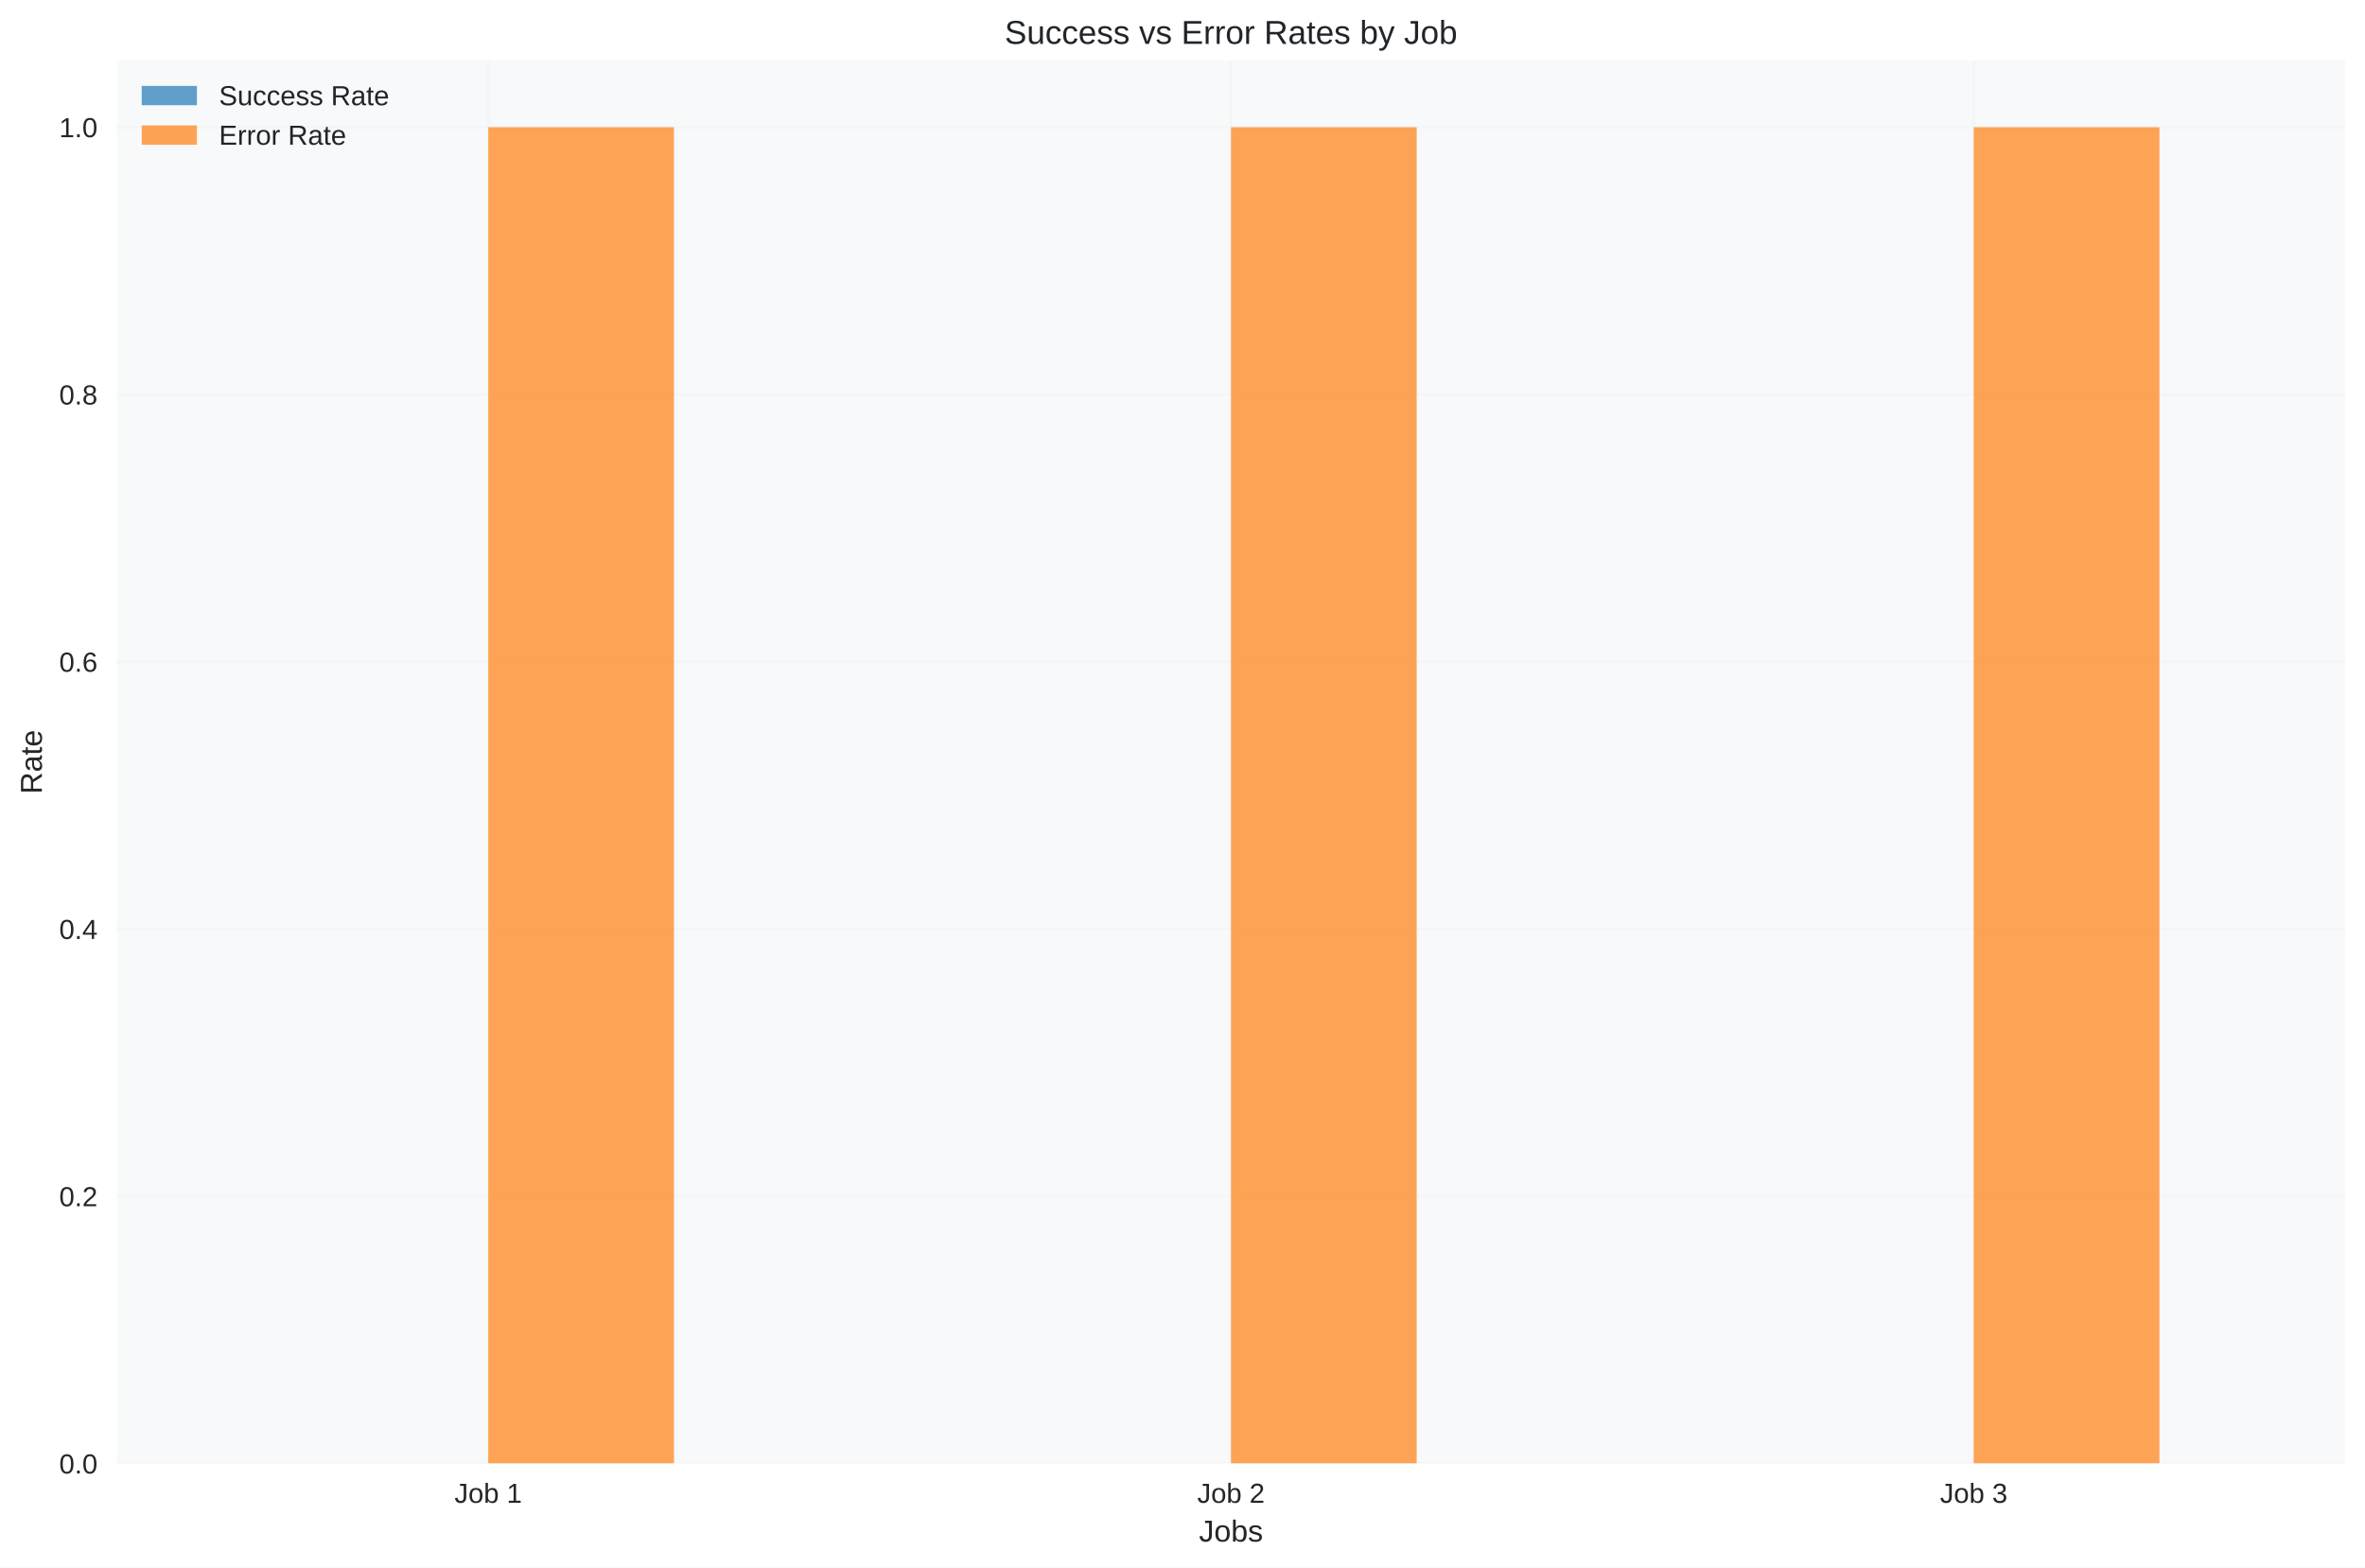
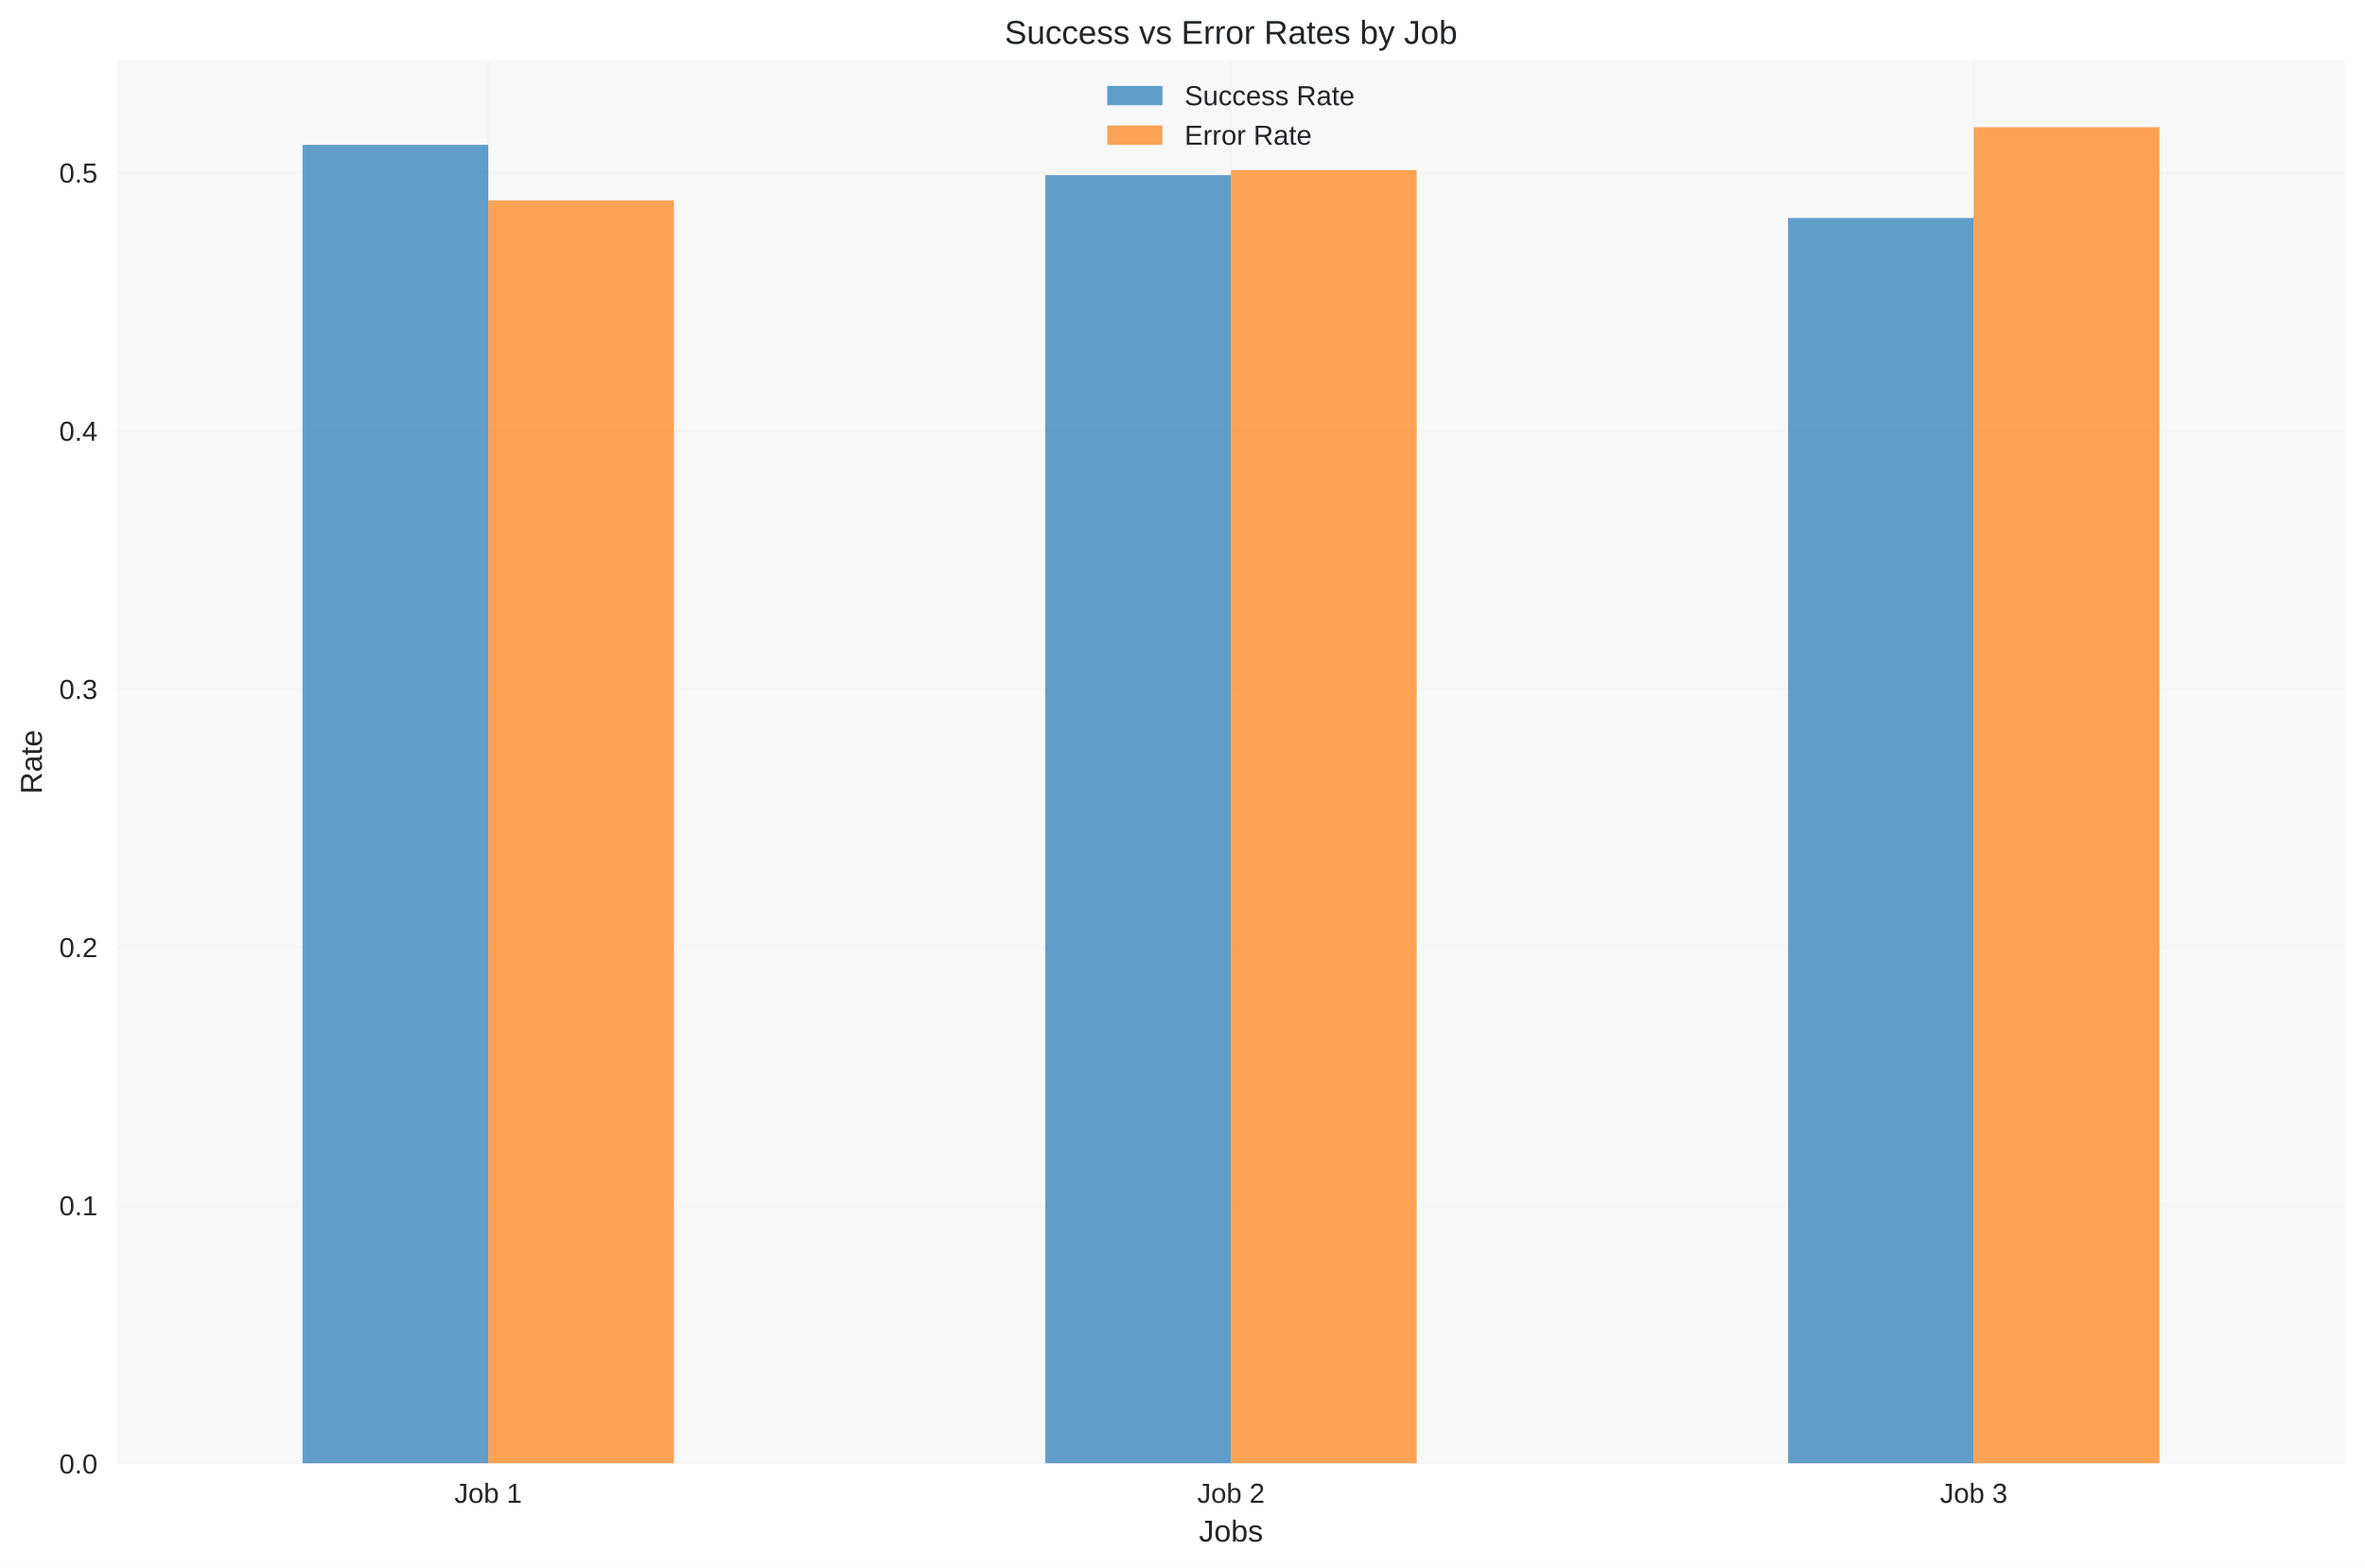
<svg xmlns="http://www.w3.org/2000/svg" xmlns:xlink="http://www.w3.org/1999/xlink" width="857.014pt" height="568.272pt" viewBox="0 0 857.014 568.272" version="1.1">
  <defs>
    <style type="text/css">*{stroke-linejoin: round; stroke-linecap: butt}</style>
  </defs>
  <g id="figure_1">
    <g id="patch_1">
      <path d="M 0 568.272  L 857.014 568.272  L 857.014 0  L 0 0  z " style="fill: #ffffff" />
    </g>
    <g id="axes_1">
      <g id="patch_2">
        <path d="M 42.354 530.496  L 849.814 530.496  L 849.814 21.896  L 42.354 21.896  z " style="fill: #f8f9fa" />
      </g>
      <g id="matplotlib.axis_1">
        <g id="xtick_1">
          <g id="line2d_1">
-             <path d="M 176.931 530.496  L 176.931 21.896  " clip-path="url(#p2e1b794931)" style="fill: none; stroke: #e9ecef; stroke-opacity: 0.3; stroke-linecap: round" />
+             <path d="M 176.931 530.496  L 176.931 21.896  " clip-path="url(#p6d8b847e10)" style="fill: none; stroke: #e9ecef; stroke-opacity: 0.3; stroke-linecap: round" />
          </g>
          <g id="line2d_2" />
          <g id="text_1">
            <g style="fill: #262626" transform="translate(164.7003 544.7431) scale(0.1 -0.1)">
              <defs>
                <path id="LiberationSans-4a" d="M 1428 -63  Q 894 -63 551 215  Q 209 494 100 1094  L 684 1191  Q 716 988 787 842  Q 859 697 959 603  Q 1059 509 1181 465  Q 1303 422 1431 422  Q 1756 422 1943 645  Q 2131 869 2131 1300  L 2131 3916  L 1284 3916  L 1284 4403  L 2725 4403  L 2725 1313  Q 2725 997 2637 744  Q 2550 491 2383 311  Q 2216 131 1975 34  Q 1734 -63 1428 -63  z " transform="scale(0.015625)" />
                <path id="LiberationSans-6f" d="M 3291 1694  Q 3291 806 2900 371  Q 2509 -63 1766 -63  Q 1413 -63 1134 43  Q 856 150 664 369  Q 472 588 370 917  Q 269 1247 269 1694  Q 269 3444 1784 3444  Q 2178 3444 2464 3334  Q 2750 3225 2933 3006  Q 3116 2788 3203 2459  Q 3291 2131 3291 1694  z M 2700 1694  Q 2700 2088 2639 2344  Q 2578 2600 2461 2753  Q 2344 2906 2175 2967  Q 2006 3028 1794 3028  Q 1578 3028 1404 2964  Q 1231 2900 1109 2745  Q 988 2591 923 2334  Q 859 2078 859 1694  Q 859 1300 928 1042  Q 997 784 1117 631  Q 1238 478 1402 415  Q 1566 353 1759 353  Q 1975 353 2150 414  Q 2325 475 2447 628  Q 2569 781 2634 1040  Q 2700 1300 2700 1694  z " transform="scale(0.015625)" />
                <path id="LiberationSans-62" d="M 3291 1706  Q 3291 -63 2047 -63  Q 1663 -63 1408 76  Q 1153 216 994 525  L 988 525  Q 988 444 983 356  Q 978 269 973 194  Q 969 119 964 66  Q 959 13 956 0  L 413 0  Q 416 28 419 95  Q 422 163 425 256  Q 428 350 429 462  Q 431 575 431 697  L 431 4638  L 994 4638  L 994 3316  Q 994 3222 992 3136  Q 991 3050 988 2984  Q 984 2906 981 2838  L 994 2838  Q 1150 3163 1408 3303  Q 1666 3444 2047 3444  Q 2688 3444 2989 3012  Q 3291 2581 3291 1706  z M 2700 1688  Q 2700 2038 2656 2288  Q 2613 2538 2516 2698  Q 2419 2859 2269 2934  Q 2119 3009 1903 3009  Q 1681 3009 1511 2937  Q 1341 2866 1227 2706  Q 1113 2547 1053 2287  Q 994 2028 994 1653  Q 994 1291 1053 1044  Q 1113 797 1227 642  Q 1341 488 1509 420  Q 1678 353 1897 353  Q 2103 353 2253 425  Q 2403 497 2503 656  Q 2603 816 2651 1070  Q 2700 1325 2700 1688  z " transform="scale(0.015625)" />
                <path id="LiberationSans-20" transform="scale(0.015625)" />
                <path id="LiberationSans-31" d="M 488 0  L 488 478  L 1609 478  L 1609 3866  L 616 3156  L 616 3688  L 1656 4403  L 2175 4403  L 2175 478  L 3247 478  L 3247 0  L 488 0  z " transform="scale(0.015625)" />
              </defs>
              <use xlink:href="#LiberationSans-4a" />
              <use xlink:href="#LiberationSans-6f" x="50" />
              <use xlink:href="#LiberationSans-62" x="105.615" />
              <use xlink:href="#LiberationSans-20" x="161.23" />
              <use xlink:href="#LiberationSans-31" x="189.014" />
            </g>
          </g>
        </g>
        <g id="xtick_2">
          <g id="line2d_3">
-             <path d="M 446.084 530.496  L 446.084 21.896  " clip-path="url(#p2e1b794931)" style="fill: none; stroke: #e9ecef; stroke-opacity: 0.3; stroke-linecap: round" />
+             <path d="M 446.084 530.496  L 446.084 21.896  " clip-path="url(#p6d8b847e10)" style="fill: none; stroke: #e9ecef; stroke-opacity: 0.3; stroke-linecap: round" />
          </g>
          <g id="line2d_4" />
          <g id="text_2">
            <g style="fill: #262626" transform="translate(433.8536 544.7431) scale(0.1 -0.1)">
              <defs>
                <path id="LiberationSans-32" d="M 322 0  L 322 397  Q 481 763 711 1042  Q 941 1322 1194 1548  Q 1447 1775 1695 1969  Q 1944 2163 2144 2356  Q 2344 2550 2467 2762  Q 2591 2975 2591 3244  Q 2591 3431 2534 3573  Q 2478 3716 2372 3812  Q 2266 3909 2117 3957  Q 1969 4006 1788 4006  Q 1619 4006 1470 3959  Q 1322 3913 1206 3819  Q 1091 3725 1017 3586  Q 944 3447 922 3263  L 347 3316  Q 375 3553 478 3762  Q 581 3972 762 4130  Q 944 4288 1198 4378  Q 1453 4469 1788 4469  Q 2116 4469 2372 4391  Q 2628 4313 2804 4159  Q 2981 4006 3075 3781  Q 3169 3556 3169 3263  Q 3169 3041 3089 2841  Q 3009 2641 2876 2459  Q 2744 2278 2569 2109  Q 2394 1941 2203 1780  Q 2013 1619 1819 1461  Q 1625 1303 1454 1143  Q 1284 984 1150 820  Q 1016 656 941 478  L 3238 478  L 3238 0  L 322 0  z " transform="scale(0.015625)" />
              </defs>
              <use xlink:href="#LiberationSans-4a" />
              <use xlink:href="#LiberationSans-6f" x="50" />
              <use xlink:href="#LiberationSans-62" x="105.615" />
              <use xlink:href="#LiberationSans-20" x="161.23" />
              <use xlink:href="#LiberationSans-32" x="189.014" />
            </g>
          </g>
        </g>
        <g id="xtick_3">
          <g id="line2d_5">
-             <path d="M 715.237 530.496  L 715.237 21.896  " clip-path="url(#p2e1b794931)" style="fill: none; stroke: #e9ecef; stroke-opacity: 0.3; stroke-linecap: round" />
+             <path d="M 715.237 530.496  L 715.237 21.896  " clip-path="url(#p6d8b847e10)" style="fill: none; stroke: #e9ecef; stroke-opacity: 0.3; stroke-linecap: round" />
          </g>
          <g id="line2d_6" />
          <g id="text_3">
            <g style="fill: #262626" transform="translate(703.0069 544.7431) scale(0.1 -0.1)">
              <defs>
                <path id="LiberationSans-33" d="M 3278 1216  Q 3278 913 3179 675  Q 3081 438 2892 273  Q 2703 109 2423 23  Q 2144 -63 1784 -63  Q 1375 -63 1095 39  Q 816 141 634 308  Q 453 475 362 689  Q 272 903 244 1131  L 825 1184  Q 850 1009 917 865  Q 984 722 1100 619  Q 1216 516 1384 459  Q 1553 403 1784 403  Q 2209 403 2451 612  Q 2694 822 2694 1234  Q 2694 1478 2586 1626  Q 2478 1775 2317 1858  Q 2156 1941 1967 1969  Q 1778 1997 1619 1997  L 1300 1997  L 1300 2484  L 1606 2484  Q 1766 2484 1937 2517  Q 2109 2550 2251 2636  Q 2394 2722 2486 2869  Q 2578 3016 2578 3244  Q 2578 3597 2370 3801  Q 2163 4006 1753 4006  Q 1381 4006 1151 3815  Q 922 3625 884 3278  L 319 3322  Q 353 3613 478 3828  Q 603 4044 795 4186  Q 988 4328 1234 4398  Q 1481 4469 1759 4469  Q 2128 4469 2393 4376  Q 2659 4284 2828 4126  Q 2997 3969 3076 3756  Q 3156 3544 3156 3303  Q 3156 3109 3103 2940  Q 3050 2772 2937 2637  Q 2825 2503 2651 2406  Q 2478 2309 2234 2259  L 2234 2247  Q 2500 2219 2697 2126  Q 2894 2034 3022 1896  Q 3150 1759 3214 1584  Q 3278 1409 3278 1216  z " transform="scale(0.015625)" />
              </defs>
              <use xlink:href="#LiberationSans-4a" />
              <use xlink:href="#LiberationSans-6f" x="50" />
              <use xlink:href="#LiberationSans-62" x="105.615" />
              <use xlink:href="#LiberationSans-20" x="161.23" />
              <use xlink:href="#LiberationSans-33" x="189.014" />
            </g>
          </g>
        </g>
        <g id="text_4">
          <g style="fill: #262626" transform="translate(434.467 558.7897) scale(0.11 -0.11)">
            <defs>
              <path id="LiberationSans-73" d="M 2969 934  Q 2969 697 2876 511  Q 2784 325 2609 198  Q 2434 72 2179 4  Q 1925 -63 1597 -63  Q 1303 -63 1067 -17  Q 831 28 653 128  Q 475 228 354 392  Q 234 556 178 794  L 675 891  Q 747 619 972 492  Q 1197 366 1597 366  Q 1778 366 1929 391  Q 2081 416 2190 477  Q 2300 538 2361 639  Q 2422 741 2422 891  Q 2422 1044 2350 1142  Q 2278 1241 2150 1306  Q 2022 1372 1839 1420  Q 1656 1469 1438 1528  Q 1234 1581 1034 1647  Q 834 1713 673 1820  Q 513 1928 413 2087  Q 313 2247 313 2488  Q 313 2950 642 3192  Q 972 3434 1603 3434  Q 2163 3434 2492 3237  Q 2822 3041 2909 2606  L 2403 2544  Q 2375 2675 2300 2764  Q 2225 2853 2119 2908  Q 2013 2963 1880 2986  Q 1747 3009 1603 3009  Q 1222 3009 1040 2893  Q 859 2778 859 2544  Q 859 2406 926 2317  Q 994 2228 1114 2167  Q 1234 2106 1403 2061  Q 1572 2016 1775 1966  Q 1909 1931 2050 1892  Q 2191 1853 2323 1798  Q 2456 1744 2573 1670  Q 2691 1597 2778 1494  Q 2866 1391 2917 1253  Q 2969 1116 2969 934  z " transform="scale(0.015625)" />
            </defs>
            <use xlink:href="#LiberationSans-4a" />
            <use xlink:href="#LiberationSans-6f" x="50" />
            <use xlink:href="#LiberationSans-62" x="105.615" />
            <use xlink:href="#LiberationSans-73" x="161.23" />
          </g>
        </g>
      </g>
      <g id="matplotlib.axis_2">
        <g id="ytick_1">
          <g id="line2d_7">
-             <path d="M 42.354 530.496  L 849.814 530.496  " clip-path="url(#p2e1b794931)" style="fill: none; stroke: #e9ecef; stroke-opacity: 0.3; stroke-linecap: round" />
+             <path d="M 42.354 530.496  L 849.814 530.496  " clip-path="url(#p6d8b847e10)" style="fill: none; stroke: #e9ecef; stroke-opacity: 0.3; stroke-linecap: round" />
          </g>
          <g id="line2d_8" />
          <g id="text_5">
            <g style="fill: #262626" transform="translate(21.45406 534.1197) scale(0.1 -0.1)">
              <defs>
                <path id="LiberationSans-30" d="M 3309 2203  Q 3309 1569 3189 1136  Q 3069 703 2861 436  Q 2653 169 2372 53  Q 2091 -63 1772 -63  Q 1450 -63 1172 53  Q 894 169 689 434  Q 484 700 367 1133  Q 250 1566 250 2203  Q 250 2869 367 3305  Q 484 3741 690 4000  Q 897 4259 1178 4364  Q 1459 4469 1791 4469  Q 2106 4469 2382 4364  Q 2659 4259 2865 4000  Q 3072 3741 3190 3305  Q 3309 2869 3309 2203  z M 2738 2203  Q 2738 2728 2675 3076  Q 2613 3425 2491 3633  Q 2369 3841 2192 3927  Q 2016 4013 1791 4013  Q 1553 4013 1372 3925  Q 1191 3838 1067 3630  Q 944 3422 881 3073  Q 819 2725 819 2203  Q 819 1697 883 1350  Q 947 1003 1070 792  Q 1194 581 1372 489  Q 1550 397 1778 397  Q 2000 397 2178 489  Q 2356 581 2479 792  Q 2603 1003 2670 1350  Q 2738 1697 2738 2203  z " transform="scale(0.015625)" />
                <path id="LiberationSans-2e" d="M 584 0  L 584 684  L 1194 684  L 1194 0  L 584 0  z " transform="scale(0.015625)" />
              </defs>
              <use xlink:href="#LiberationSans-30" />
              <use xlink:href="#LiberationSans-2e" x="55.615" />
              <use xlink:href="#LiberationSans-30" x="83.398" />
            </g>
          </g>
        </g>
        <g id="ytick_2">
          <g id="line2d_9">
-             <path d="M 42.354 433.62  L 849.814 433.62  " clip-path="url(#p2e1b794931)" style="fill: none; stroke: #e9ecef; stroke-opacity: 0.3; stroke-linecap: round" />
+             <path d="M 42.354 436.91  L 849.814 436.91  " clip-path="url(#p6d8b847e10)" style="fill: none; stroke: #e9ecef; stroke-opacity: 0.3; stroke-linecap: round" />
          </g>
          <g id="line2d_10" />
          <g id="text_6">
-             <g style="fill: #262626" transform="translate(21.45406 437.2435) scale(0.1 -0.1)">
-               <use xlink:href="#LiberationSans-30" />
-               <use xlink:href="#LiberationSans-2e" x="55.615" />
-               <use xlink:href="#LiberationSans-32" x="83.398" />
+             <g style="fill: #262626" transform="translate(21.45406 440.5336) scale(0.1 -0.1)">
+               <use xlink:href="#LiberationSans-30" />
+               <use xlink:href="#LiberationSans-2e" x="55.615" />
+               <use xlink:href="#LiberationSans-31" x="83.398" />
            </g>
          </g>
        </g>
        <g id="ytick_3">
          <g id="line2d_11">
-             <path d="M 42.354 336.744  L 849.814 336.744  " clip-path="url(#p2e1b794931)" style="fill: none; stroke: #e9ecef; stroke-opacity: 0.3; stroke-linecap: round" />
+             <path d="M 42.354 343.324  L 849.814 343.324  " clip-path="url(#p6d8b847e10)" style="fill: none; stroke: #e9ecef; stroke-opacity: 0.3; stroke-linecap: round" />
          </g>
          <g id="line2d_12" />
          <g id="text_7">
-             <g style="fill: #262626" transform="translate(21.45406 340.3673) scale(0.1 -0.1)">
-               <defs>
-                 <path id="LiberationSans-34" d="M 2753 997  L 2753 0  L 2222 0  L 2222 997  L 147 997  L 147 1434  L 2163 4403  L 2753 4403  L 2753 1441  L 3372 1441  L 3372 997  L 2753 997  z M 2222 3769  Q 2216 3753 2191 3708  Q 2166 3663 2134 3606  Q 2103 3550 2070 3492  Q 2038 3434 2013 3397  L 884 1734  Q 869 1709 839 1668  Q 809 1628 778 1586  Q 747 1544 715 1503  Q 684 1463 666 1441  L 2222 1441  L 2222 3769  z " transform="scale(0.015625)" />
-               </defs>
-               <use xlink:href="#LiberationSans-30" />
-               <use xlink:href="#LiberationSans-2e" x="55.615" />
-               <use xlink:href="#LiberationSans-34" x="83.398" />
+             <g style="fill: #262626" transform="translate(21.45406 346.9476) scale(0.1 -0.1)">
+               <use xlink:href="#LiberationSans-30" />
+               <use xlink:href="#LiberationSans-2e" x="55.615" />
+               <use xlink:href="#LiberationSans-32" x="83.398" />
            </g>
          </g>
        </g>
        <g id="ytick_4">
          <g id="line2d_13">
-             <path d="M 42.354 239.868  L 849.814 239.868  " clip-path="url(#p2e1b794931)" style="fill: none; stroke: #e9ecef; stroke-opacity: 0.3; stroke-linecap: round" />
+             <path d="M 42.354 249.738  L 849.814 249.738  " clip-path="url(#p6d8b847e10)" style="fill: none; stroke: #e9ecef; stroke-opacity: 0.3; stroke-linecap: round" />
          </g>
          <g id="line2d_14" />
          <g id="text_8">
-             <g style="fill: #262626" transform="translate(21.45406 243.4911) scale(0.1 -0.1)">
-               <defs>
-                 <path id="LiberationSans-36" d="M 3278 1441  Q 3278 1109 3186 832  Q 3094 556 2914 357  Q 2734 159 2468 48  Q 2203 -63 1856 -63  Q 1472 -63 1184 84  Q 897 231 706 507  Q 516 784 420 1186  Q 325 1588 325 2100  Q 325 2688 433 3131  Q 541 3575 744 3872  Q 947 4169 1239 4319  Q 1531 4469 1900 4469  Q 2125 4469 2322 4422  Q 2519 4375 2680 4270  Q 2841 4166 2962 3994  Q 3084 3822 3156 3572  L 2619 3475  Q 2531 3759 2339 3886  Q 2147 4013 1894 4013  Q 1663 4013 1475 3903  Q 1288 3794 1156 3576  Q 1025 3359 954 3031  Q 884 2703 884 2266  Q 1038 2550 1316 2698  Q 1594 2847 1953 2847  Q 2253 2847 2497 2750  Q 2741 2653 2914 2470  Q 3088 2288 3183 2027  Q 3278 1766 3278 1441  z M 2706 1416  Q 2706 1644 2650 1828  Q 2594 2013 2481 2142  Q 2369 2272 2203 2342  Q 2038 2413 1819 2413  Q 1666 2413 1509 2367  Q 1353 2322 1226 2220  Q 1100 2119 1020 1953  Q 941 1788 941 1550  Q 941 1306 1003 1095  Q 1066 884 1183 728  Q 1300 572 1465 481  Q 1631 391 1838 391  Q 2041 391 2202 461  Q 2363 531 2475 664  Q 2588 797 2647 987  Q 2706 1178 2706 1416  z " transform="scale(0.015625)" />
-               </defs>
-               <use xlink:href="#LiberationSans-30" />
-               <use xlink:href="#LiberationSans-2e" x="55.615" />
-               <use xlink:href="#LiberationSans-36" x="83.398" />
+             <g style="fill: #262626" transform="translate(21.45406 253.3615) scale(0.1 -0.1)">
+               <use xlink:href="#LiberationSans-30" />
+               <use xlink:href="#LiberationSans-2e" x="55.615" />
+               <use xlink:href="#LiberationSans-33" x="83.398" />
            </g>
          </g>
        </g>
        <g id="ytick_5">
          <g id="line2d_15">
-             <path d="M 42.354 142.991  L 849.814 142.991  " clip-path="url(#p2e1b794931)" style="fill: none; stroke: #e9ecef; stroke-opacity: 0.3; stroke-linecap: round" />
+             <path d="M 42.354 156.152  L 849.814 156.152  " clip-path="url(#p6d8b847e10)" style="fill: none; stroke: #e9ecef; stroke-opacity: 0.3; stroke-linecap: round" />
          </g>
          <g id="line2d_16" />
          <g id="text_9">
-             <g style="fill: #262626" transform="translate(21.45406 146.6149) scale(0.1 -0.1)">
-               <defs>
-                 <path id="LiberationSans-38" d="M 3281 1228  Q 3281 947 3192 711  Q 3103 475 2920 303  Q 2738 131 2453 34  Q 2169 -63 1781 -63  Q 1394 -63 1111 34  Q 828 131 642 301  Q 456 472 367 708  Q 278 944 278 1222  Q 278 1463 351 1650  Q 425 1838 548 1973  Q 672 2109 830 2192  Q 988 2275 1156 2303  L 1156 2316  Q 972 2359 826 2456  Q 681 2553 582 2689  Q 484 2825 432 2990  Q 381 3156 381 3341  Q 381 3572 470 3776  Q 559 3981 734 4136  Q 909 4291 1168 4380  Q 1428 4469 1769 4469  Q 2128 4469 2392 4378  Q 2656 4288 2829 4133  Q 3003 3978 3087 3772  Q 3172 3566 3172 3334  Q 3172 3153 3120 2987  Q 3069 2822 2970 2686  Q 2872 2550 2726 2454  Q 2581 2359 2391 2322  L 2391 2309  Q 2581 2278 2743 2195  Q 2906 2113 3025 1977  Q 3144 1841 3212 1653  Q 3281 1466 3281 1228  z M 2588 3303  Q 2588 3469 2545 3606  Q 2503 3744 2406 3842  Q 2309 3941 2153 3995  Q 1997 4050 1769 4050  Q 1547 4050 1394 3995  Q 1241 3941 1142 3842  Q 1044 3744 1000 3606  Q 956 3469 956 3303  Q 956 3172 990 3034  Q 1025 2897 1115 2784  Q 1206 2672 1365 2600  Q 1525 2528 1775 2528  Q 2041 2528 2202 2600  Q 2363 2672 2448 2784  Q 2534 2897 2561 3034  Q 2588 3172 2588 3303  z M 2697 1281  Q 2697 1441 2653 1589  Q 2609 1738 2503 1852  Q 2397 1966 2217 2036  Q 2038 2106 1769 2106  Q 1522 2106 1348 2036  Q 1175 1966 1067 1850  Q 959 1734 909 1582  Q 859 1431 859 1269  Q 859 1066 909 898  Q 959 731 1068 611  Q 1178 491 1356 425  Q 1534 359 1788 359  Q 2044 359 2219 425  Q 2394 491 2500 611  Q 2606 731 2651 901  Q 2697 1072 2697 1281  z " transform="scale(0.015625)" />
-               </defs>
-               <use xlink:href="#LiberationSans-30" />
-               <use xlink:href="#LiberationSans-2e" x="55.615" />
-               <use xlink:href="#LiberationSans-38" x="83.398" />
+             <g style="fill: #262626" transform="translate(21.45406 159.7755) scale(0.1 -0.1)">
+               <defs>
+                 <path id="LiberationSans-34" d="M 2753 997  L 2753 0  L 2222 0  L 2222 997  L 147 997  L 147 1434  L 2163 4403  L 2753 4403  L 2753 1441  L 3372 1441  L 3372 997  L 2753 997  z M 2222 3769  Q 2216 3753 2191 3708  Q 2166 3663 2134 3606  Q 2103 3550 2070 3492  Q 2038 3434 2013 3397  L 884 1734  Q 869 1709 839 1668  Q 809 1628 778 1586  Q 747 1544 715 1503  Q 684 1463 666 1441  L 2222 1441  L 2222 3769  z " transform="scale(0.015625)" />
+               </defs>
+               <use xlink:href="#LiberationSans-30" />
+               <use xlink:href="#LiberationSans-2e" x="55.615" />
+               <use xlink:href="#LiberationSans-34" x="83.398" />
            </g>
          </g>
        </g>
        <g id="ytick_6">
          <g id="line2d_17">
-             <path d="M 42.354 46.115  L 849.814 46.115  " clip-path="url(#p2e1b794931)" style="fill: none; stroke: #e9ecef; stroke-opacity: 0.3; stroke-linecap: round" />
+             <path d="M 42.354 62.566  L 849.814 62.566  " clip-path="url(#p6d8b847e10)" style="fill: none; stroke: #e9ecef; stroke-opacity: 0.3; stroke-linecap: round" />
          </g>
          <g id="line2d_18" />
          <g id="text_10">
-             <g style="fill: #262626" transform="translate(21.45406 49.73873) scale(0.1 -0.1)">
-               <use xlink:href="#LiberationSans-31" />
-               <use xlink:href="#LiberationSans-2e" x="55.615" />
-               <use xlink:href="#LiberationSans-30" x="83.398" />
+             <g style="fill: #262626" transform="translate(21.45406 66.18941) scale(0.1 -0.1)">
+               <defs>
+                 <path id="LiberationSans-35" d="M 3291 1434  Q 3291 1103 3191 828  Q 3091 553 2894 354  Q 2697 156 2405 46  Q 2113 -63 1728 -63  Q 1381 -63 1123 18  Q 866 100 687 242  Q 509 384 404 575  Q 300 766 256 984  L 825 1050  Q 859 925 921 808  Q 984 691 1092 598  Q 1200 506 1358 451  Q 1516 397 1741 397  Q 1959 397 2137 464  Q 2316 531 2442 662  Q 2569 794 2637 984  Q 2706 1175 2706 1422  Q 2706 1625 2640 1795  Q 2575 1966 2453 2089  Q 2331 2213 2154 2281  Q 1978 2350 1753 2350  Q 1613 2350 1494 2325  Q 1375 2300 1273 2256  Q 1172 2213 1089 2155  Q 1006 2097 934 2034  L 384 2034  L 531 4403  L 3034 4403  L 3034 3925  L 1044 3925  L 959 2528  Q 1109 2644 1334 2726  Q 1559 2809 1869 2809  Q 2197 2809 2459 2709  Q 2722 2609 2906 2426  Q 3091 2244 3191 1991  Q 3291 1738 3291 1434  z " transform="scale(0.015625)" />
+               </defs>
+               <use xlink:href="#LiberationSans-30" />
+               <use xlink:href="#LiberationSans-2e" x="55.615" />
+               <use xlink:href="#LiberationSans-35" x="83.398" />
            </g>
          </g>
        </g>
        <g id="text_11">
          <g style="fill: #262626" transform="translate(15.17156 287.8133) rotate(-90) scale(0.11 -0.11)">
            <defs>
              <path id="LiberationSans-52" d="M 3638 0  L 2494 1828  L 1122 1828  L 1122 0  L 525 0  L 525 4403  L 2597 4403  Q 2972 4403 3261 4317  Q 3550 4231 3747 4068  Q 3944 3906 4047 3672  Q 4150 3438 4150 3144  Q 4150 2934 4089 2731  Q 4028 2528 3897 2359  Q 3766 2191 3562 2069  Q 3359 1947 3075 1897  L 4325 0  L 3638 0  z M 3550 3138  Q 3550 3338 3481 3484  Q 3413 3631 3281 3729  Q 3150 3828 2962 3876  Q 2775 3925 2538 3925  L 1122 3925  L 1122 2300  L 2563 2300  Q 2819 2300 3006 2364  Q 3194 2428 3314 2540  Q 3434 2653 3492 2806  Q 3550 2959 3550 3138  z " transform="scale(0.015625)" />
              <path id="LiberationSans-61" d="M 1294 -63  Q 784 -63 528 206  Q 272 475 272 944  Q 272 1278 398 1492  Q 525 1706 729 1828  Q 934 1950 1196 1997  Q 1459 2044 1731 2050  L 2491 2063  L 2491 2247  Q 2491 2456 2447 2603  Q 2403 2750 2312 2840  Q 2222 2931 2086 2973  Q 1950 3016 1766 3016  Q 1603 3016 1472 2992  Q 1341 2969 1244 2908  Q 1147 2847 1087 2742  Q 1028 2638 1009 2478  L 422 2531  Q 453 2731 540 2898  Q 628 3066 789 3187  Q 950 3309 1192 3376  Q 1434 3444 1778 3444  Q 2416 3444 2737 3151  Q 3059 2859 3059 2306  L 3059 850  Q 3059 600 3125 473  Q 3191 347 3375 347  Q 3422 347 3469 353  Q 3516 359 3559 369  L 3559 19  Q 3453 -6 3348 -18  Q 3244 -31 3125 -31  Q 2966 -31 2852 11  Q 2738 53 2666 139  Q 2594 225 2556 351  Q 2519 478 2509 647  L 2491 647  Q 2400 484 2292 353  Q 2184 222 2040 130  Q 1897 38 1714 -12  Q 1531 -63 1294 -63  z M 1422 359  Q 1691 359 1892 457  Q 2094 556 2226 709  Q 2359 863 2425 1044  Q 2491 1225 2491 1391  L 2491 1669  L 1875 1656  Q 1669 1653 1483 1626  Q 1297 1600 1156 1522  Q 1016 1444 933 1303  Q 850 1163 850 934  Q 850 659 998 509  Q 1147 359 1422 359  z " transform="scale(0.015625)" />
              <path id="LiberationSans-74" d="M 1731 25  Q 1603 -9 1470 -29  Q 1338 -50 1163 -50  Q 488 -50 488 716  L 488 2972  L 97 2972  L 97 3381  L 509 3381  L 675 4138  L 1050 4138  L 1050 3381  L 1675 3381  L 1675 2972  L 1050 2972  L 1050 838  Q 1050 594 1129 495  Q 1209 397 1406 397  Q 1488 397 1564 409  Q 1641 422 1731 441  L 1731 25  z " transform="scale(0.015625)" />
              <path id="LiberationSans-65" d="M 863 1572  Q 863 1306 917 1082  Q 972 859 1086 698  Q 1200 538 1378 448  Q 1556 359 1806 359  Q 2172 359 2392 506  Q 2613 653 2691 878  L 3184 738  Q 3131 597 3036 455  Q 2941 313 2781 198  Q 2622 84 2383 10  Q 2144 -63 1806 -63  Q 1056 -63 664 384  Q 272 831 272 1713  Q 272 2188 390 2517  Q 509 2847 715 3053  Q 922 3259 1197 3351  Q 1472 3444 1784 3444  Q 2209 3444 2495 3306  Q 2781 3169 2954 2926  Q 3128 2684 3201 2356  Q 3275 2028 3275 1647  L 3275 1572  L 863 1572  z M 2694 2003  Q 2647 2538 2422 2783  Q 2197 3028 1775 3028  Q 1634 3028 1479 2983  Q 1325 2938 1194 2822  Q 1063 2706 972 2507  Q 881 2309 869 2003  L 2694 2003  z " transform="scale(0.015625)" />
            </defs>
            <use xlink:href="#LiberationSans-52" />
            <use xlink:href="#LiberationSans-61" x="72.217" />
            <use xlink:href="#LiberationSans-74" x="127.832" />
            <use xlink:href="#LiberationSans-65" x="155.615" />
          </g>
        </g>
      </g>
      <g id="patch_3">
-         <path d="M 109.642 530.496  L 176.931 530.496  L 176.931 530.496  L 109.642 530.496  z " clip-path="url(#p2e1b794931)" style="fill: #1f77b4; opacity: 0.7" />
+         <path d="M 109.642 530.496  L 176.931 530.496  L 176.931 52.513  L 109.642 52.513  z " clip-path="url(#p6d8b847e10)" style="fill: #1f77b4; opacity: 0.7" />
      </g>
      <g id="patch_4">
-         <path d="M 378.796 530.496  L 446.084 530.496  L 446.084 530.496  L 378.796 530.496  z " clip-path="url(#p2e1b794931)" style="fill: #1f77b4; opacity: 0.7" />
+         <path d="M 378.796 530.496  L 446.084 530.496  L 446.084 63.48  L 378.796 63.48  z " clip-path="url(#p6d8b847e10)" style="fill: #1f77b4; opacity: 0.7" />
      </g>
      <g id="patch_5">
-         <path d="M 647.949 530.496  L 715.237 530.496  L 715.237 530.496  L 647.949 530.496  z " clip-path="url(#p2e1b794931)" style="fill: #1f77b4; opacity: 0.7" />
+         <path d="M 647.949 530.496  L 715.237 530.496  L 715.237 79.017  L 647.949 79.017  z " clip-path="url(#p6d8b847e10)" style="fill: #1f77b4; opacity: 0.7" />
      </g>
      <g id="patch_6">
-         <path d="M 176.931 530.496  L 244.219 530.496  L 244.219 46.115  L 176.931 46.115  z " clip-path="url(#p2e1b794931)" style="fill: #ff7f0e; opacity: 0.7" />
+         <path d="M 176.931 530.496  L 244.219 530.496  L 244.219 72.619  L 176.931 72.619  z " clip-path="url(#p6d8b847e10)" style="fill: #ff7f0e; opacity: 0.7" />
      </g>
      <g id="patch_7">
-         <path d="M 446.084 530.496  L 513.372 530.496  L 513.372 46.115  L 446.084 46.115  z " clip-path="url(#p2e1b794931)" style="fill: #ff7f0e; opacity: 0.7" />
+         <path d="M 446.084 530.496  L 513.372 530.496  L 513.372 61.652  L 446.084 61.652  z " clip-path="url(#p6d8b847e10)" style="fill: #ff7f0e; opacity: 0.7" />
      </g>
      <g id="patch_8">
-         <path d="M 715.237 530.496  L 782.526 530.496  L 782.526 46.115  L 715.237 46.115  z " clip-path="url(#p2e1b794931)" style="fill: #ff7f0e; opacity: 0.7" />
+         <path d="M 715.237 530.496  L 782.526 530.496  L 782.526 46.115  L 715.237 46.115  z " clip-path="url(#p6d8b847e10)" style="fill: #ff7f0e; opacity: 0.7" />
      </g>
      <g id="patch_9">
        <path d="M 42.354 530.496  L 42.354 21.896  " style="fill: none" />
      </g>
      <g id="patch_10">
        <path d="M 849.814 530.496  L 849.814 21.896  " style="fill: none" />
      </g>
      <g id="patch_11">
        <path d="M 42.354 530.496  L 849.814 530.496  " style="fill: none" />
      </g>
      <g id="patch_12">
        <path d="M 42.354 21.896  L 849.814 21.896  " style="fill: none" />
      </g>
      <g id="text_12">
        <g style="fill: #212529" transform="translate(364.0594 15.89625) scale(0.12 -0.12)">
          <defs>
            <path id="LiberationSans-53" d="M 3975 1216  Q 3975 938 3867 703  Q 3759 469 3534 298  Q 3309 128 2967 32  Q 2625 -63 2156 -63  Q 1334 -63 875 225  Q 416 513 291 1056  L 869 1172  Q 913 1000 1003 859  Q 1094 719 1248 617  Q 1403 516 1631 459  Q 1859 403 2178 403  Q 2444 403 2666 448  Q 2888 494 3047 587  Q 3206 681 3295 829  Q 3384 978 3384 1184  Q 3384 1400 3286 1534  Q 3188 1669 3009 1756  Q 2831 1844 2584 1903  Q 2338 1963 2038 2031  Q 1853 2072 1667 2120  Q 1481 2169 1311 2236  Q 1141 2303 991 2393  Q 841 2484 731 2611  Q 622 2738 559 2905  Q 497 3072 497 3291  Q 497 3603 623 3826  Q 750 4050 975 4194  Q 1200 4338 1506 4403  Q 1813 4469 2169 4469  Q 2578 4469 2868 4405  Q 3159 4341 3359 4212  Q 3559 4084 3679 3895  Q 3800 3706 3872 3456  L 3284 3353  Q 3241 3513 3158 3638  Q 3075 3763 2940 3847  Q 2806 3931 2614 3975  Q 2422 4019 2163 4019  Q 1856 4019 1648 3964  Q 1441 3909 1314 3815  Q 1188 3722 1133 3595  Q 1078 3469 1078 3322  Q 1078 3125 1176 2998  Q 1275 2872 1444 2787  Q 1613 2703 1834 2647  Q 2056 2591 2306 2534  Q 2509 2488 2711 2439  Q 2913 2391 3097 2323  Q 3281 2256 3442 2165  Q 3603 2075 3722 1944  Q 3841 1813 3908 1634  Q 3975 1456 3975 1216  z " transform="scale(0.015625)" />
            <path id="LiberationSans-75" d="M 981 3381  L 981 1238  Q 981 991 1017 825  Q 1053 659 1134 557  Q 1216 456 1348 414  Q 1481 372 1678 372  Q 1878 372 2039 442  Q 2200 513 2314 645  Q 2428 778 2490 973  Q 2553 1169 2553 1422  L 2553 3381  L 3116 3381  L 3116 722  Q 3116 616 3117 498  Q 3119 381 3122 276  Q 3125 172 3128 97  Q 3131 22 3134 0  L 2603 0  Q 2600 16 2597 84  Q 2594 153 2589 242  Q 2584 331 2581 423  Q 2578 516 2578 578  L 2569 578  Q 2488 431 2391 312  Q 2294 194 2166 111  Q 2038 28 1872 -17  Q 1706 -63 1488 -63  Q 1206 -63 1003 6  Q 800 75 669 219  Q 538 363 477 588  Q 416 813 416 1128  L 416 3381  L 981 3381  z " transform="scale(0.015625)" />
            <path id="LiberationSans-63" d="M 859 1706  Q 859 1416 901 1172  Q 944 928 1044 751  Q 1144 575 1308 478  Q 1472 381 1713 381  Q 2013 381 2214 543  Q 2416 706 2463 1044  L 3031 1006  Q 3003 797 2909 603  Q 2816 409 2655 262  Q 2494 116 2262 26  Q 2031 -63 1728 -63  Q 1331 -63 1053 71  Q 775 206 601 442  Q 428 678 350 998  Q 272 1319 272 1694  Q 272 2034 328 2295  Q 384 2556 486 2751  Q 588 2947 725 3080  Q 863 3213 1023 3292  Q 1184 3372 1362 3408  Q 1541 3444 1722 3444  Q 2006 3444 2228 3366  Q 2450 3288 2611 3152  Q 2772 3016 2872 2831  Q 2972 2647 3013 2434  L 2434 2391  Q 2391 2672 2212 2837  Q 2034 3003 1706 3003  Q 1466 3003 1305 2923  Q 1144 2844 1044 2683  Q 944 2522 901 2278  Q 859 2034 859 1706  z " transform="scale(0.015625)" />
            <path id="LiberationSans-76" d="M 1916 0  L 1250 0  L 22 3381  L 622 3381  L 1366 1181  Q 1388 1113 1417 1014  Q 1447 916 1478 809  Q 1509 703 1536 604  Q 1563 506 1581 441  Q 1600 506 1629 604  Q 1659 703 1690 806  Q 1722 909 1755 1007  Q 1788 1106 1813 1175  L 2581 3381  L 3178 3381  L 1916 0  z " transform="scale(0.015625)" />
            <path id="LiberationSans-45" d="M 525 0  L 525 4403  L 3866 4403  L 3866 3916  L 1122 3916  L 1122 2503  L 3678 2503  L 3678 2022  L 1122 2022  L 1122 488  L 3994 488  L 3994 0  L 525 0  z " transform="scale(0.015625)" />
            <path id="LiberationSans-72" d="M 444 0  L 444 2594  Q 444 2700 442 2811  Q 441 2922 437 3025  Q 434 3128 431 3218  Q 428 3309 425 3381  L 956 3381  Q 959 3309 964 3217  Q 969 3125 973 3028  Q 978 2931 979 2842  Q 981 2753 981 2691  L 994 2691  Q 1053 2884 1120 3026  Q 1188 3169 1278 3261  Q 1369 3353 1494 3398  Q 1619 3444 1797 3444  Q 1866 3444 1928 3433  Q 1991 3422 2025 3413  L 2025 2897  Q 1969 2913 1894 2920  Q 1819 2928 1725 2928  Q 1531 2928 1395 2840  Q 1259 2753 1173 2598  Q 1088 2444 1047 2230  Q 1006 2016 1006 1763  L 1006 0  L 444 0  z " transform="scale(0.015625)" />
            <path id="LiberationSans-79" d="M 1888 0  Q 1769 -306 1645 -551  Q 1522 -797 1369 -970  Q 1216 -1144 1028 -1236  Q 841 -1328 597 -1328  Q 491 -1328 400 -1322  Q 309 -1316 209 -1294  L 209 -872  Q 269 -881 344 -886  Q 419 -891 472 -891  Q 719 -891 931 -706  Q 1144 -522 1303 -119  L 1356 16  L 16 3381  L 616 3381  L 1328 1513  Q 1359 1428 1407 1287  Q 1456 1147 1504 1006  Q 1553 866 1590 753  Q 1628 641 1634 613  Q 1644 647 1680 748  Q 1716 850 1761 975  Q 1806 1100 1853 1228  Q 1900 1356 1931 1450  L 2594 3381  L 3188 3381  L 1888 0  z " transform="scale(0.015625)" />
          </defs>
          <use xlink:href="#LiberationSans-53" />
          <use xlink:href="#LiberationSans-75" x="66.699" />
          <use xlink:href="#LiberationSans-63" x="122.314" />
          <use xlink:href="#LiberationSans-63" x="172.314" />
          <use xlink:href="#LiberationSans-65" x="222.314" />
          <use xlink:href="#LiberationSans-73" x="277.93" />
          <use xlink:href="#LiberationSans-73" x="327.93" />
          <use xlink:href="#LiberationSans-20" x="377.93" />
          <use xlink:href="#LiberationSans-76" x="405.713" />
          <use xlink:href="#LiberationSans-73" x="455.713" />
          <use xlink:href="#LiberationSans-20" x="505.713" />
          <use xlink:href="#LiberationSans-45" x="533.496" />
          <use xlink:href="#LiberationSans-72" x="600.195" />
          <use xlink:href="#LiberationSans-72" x="633.496" />
          <use xlink:href="#LiberationSans-6f" x="666.797" />
          <use xlink:href="#LiberationSans-72" x="722.412" />
          <use xlink:href="#LiberationSans-20" x="755.713" />
          <use xlink:href="#LiberationSans-52" x="783.496" />
          <use xlink:href="#LiberationSans-61" x="855.713" />
          <use xlink:href="#LiberationSans-74" x="911.328" />
          <use xlink:href="#LiberationSans-65" x="939.111" />
          <use xlink:href="#LiberationSans-73" x="994.727" />
          <use xlink:href="#LiberationSans-20" x="1044.727" />
          <use xlink:href="#LiberationSans-62" x="1072.51" />
          <use xlink:href="#LiberationSans-79" x="1128.125" />
          <use xlink:href="#LiberationSans-20" x="1178.125" />
          <use xlink:href="#LiberationSans-4a" x="1205.908" />
          <use xlink:href="#LiberationSans-6f" x="1255.908" />
          <use xlink:href="#LiberationSans-62" x="1311.523" />
        </g>
      </g>
      <g id="legend_1">
        <g id="patch_13">
-           <path d="M 51.354 38.143  L 71.354 38.143  L 71.354 31.143  L 51.354 31.143  z " style="fill: #1f77b4; opacity: 0.7" />
+           <path d="M 401.238 38.143  L 421.238 38.143  L 421.238 31.143  L 401.238 31.143  z " style="fill: #1f77b4; opacity: 0.7" />
        </g>
        <g id="text_13">
-           <g style="fill: #212529" transform="translate(79.35406 38.14312) scale(0.1 -0.1)">
+           <g style="fill: #212529" transform="translate(429.238 38.14312) scale(0.1 -0.1)">
            <use xlink:href="#LiberationSans-53" />
            <use xlink:href="#LiberationSans-75" x="66.699" />
            <use xlink:href="#LiberationSans-63" x="122.314" />
            <use xlink:href="#LiberationSans-63" x="172.314" />
            <use xlink:href="#LiberationSans-65" x="222.314" />
            <use xlink:href="#LiberationSans-73" x="277.93" />
            <use xlink:href="#LiberationSans-73" x="327.93" />
            <use xlink:href="#LiberationSans-20" x="377.93" />
            <use xlink:href="#LiberationSans-52" x="405.713" />
            <use xlink:href="#LiberationSans-61" x="477.93" />
            <use xlink:href="#LiberationSans-74" x="533.545" />
            <use xlink:href="#LiberationSans-65" x="561.328" />
          </g>
        </g>
        <g id="patch_14">
-           <path d="M 51.354 52.465  L 71.354 52.465  L 71.354 45.465  L 51.354 45.465  z " style="fill: #ff7f0e; opacity: 0.7" />
+           <path d="M 401.238 52.465  L 421.238 52.465  L 421.238 45.465  L 401.238 45.465  z " style="fill: #ff7f0e; opacity: 0.7" />
        </g>
        <g id="text_14">
-           <g style="fill: #212529" transform="translate(79.35406 52.465) scale(0.1 -0.1)">
+           <g style="fill: #212529" transform="translate(429.238 52.465) scale(0.1 -0.1)">
            <use xlink:href="#LiberationSans-45" />
            <use xlink:href="#LiberationSans-72" x="66.699" />
            <use xlink:href="#LiberationSans-72" x="100" />
            <use xlink:href="#LiberationSans-6f" x="133.301" />
            <use xlink:href="#LiberationSans-72" x="188.916" />
            <use xlink:href="#LiberationSans-20" x="222.217" />
            <use xlink:href="#LiberationSans-52" x="250" />
            <use xlink:href="#LiberationSans-61" x="322.217" />
            <use xlink:href="#LiberationSans-74" x="377.832" />
            <use xlink:href="#LiberationSans-65" x="405.615" />
          </g>
        </g>
      </g>
    </g>
  </g>
  <defs>
-     <clipPath id="p2e1b794931">
+     <clipPath id="p6d8b847e10">
      <rect x="42.354" y="21.896" width="807.46" height="508.6" />
    </clipPath>
  </defs>
</svg>
